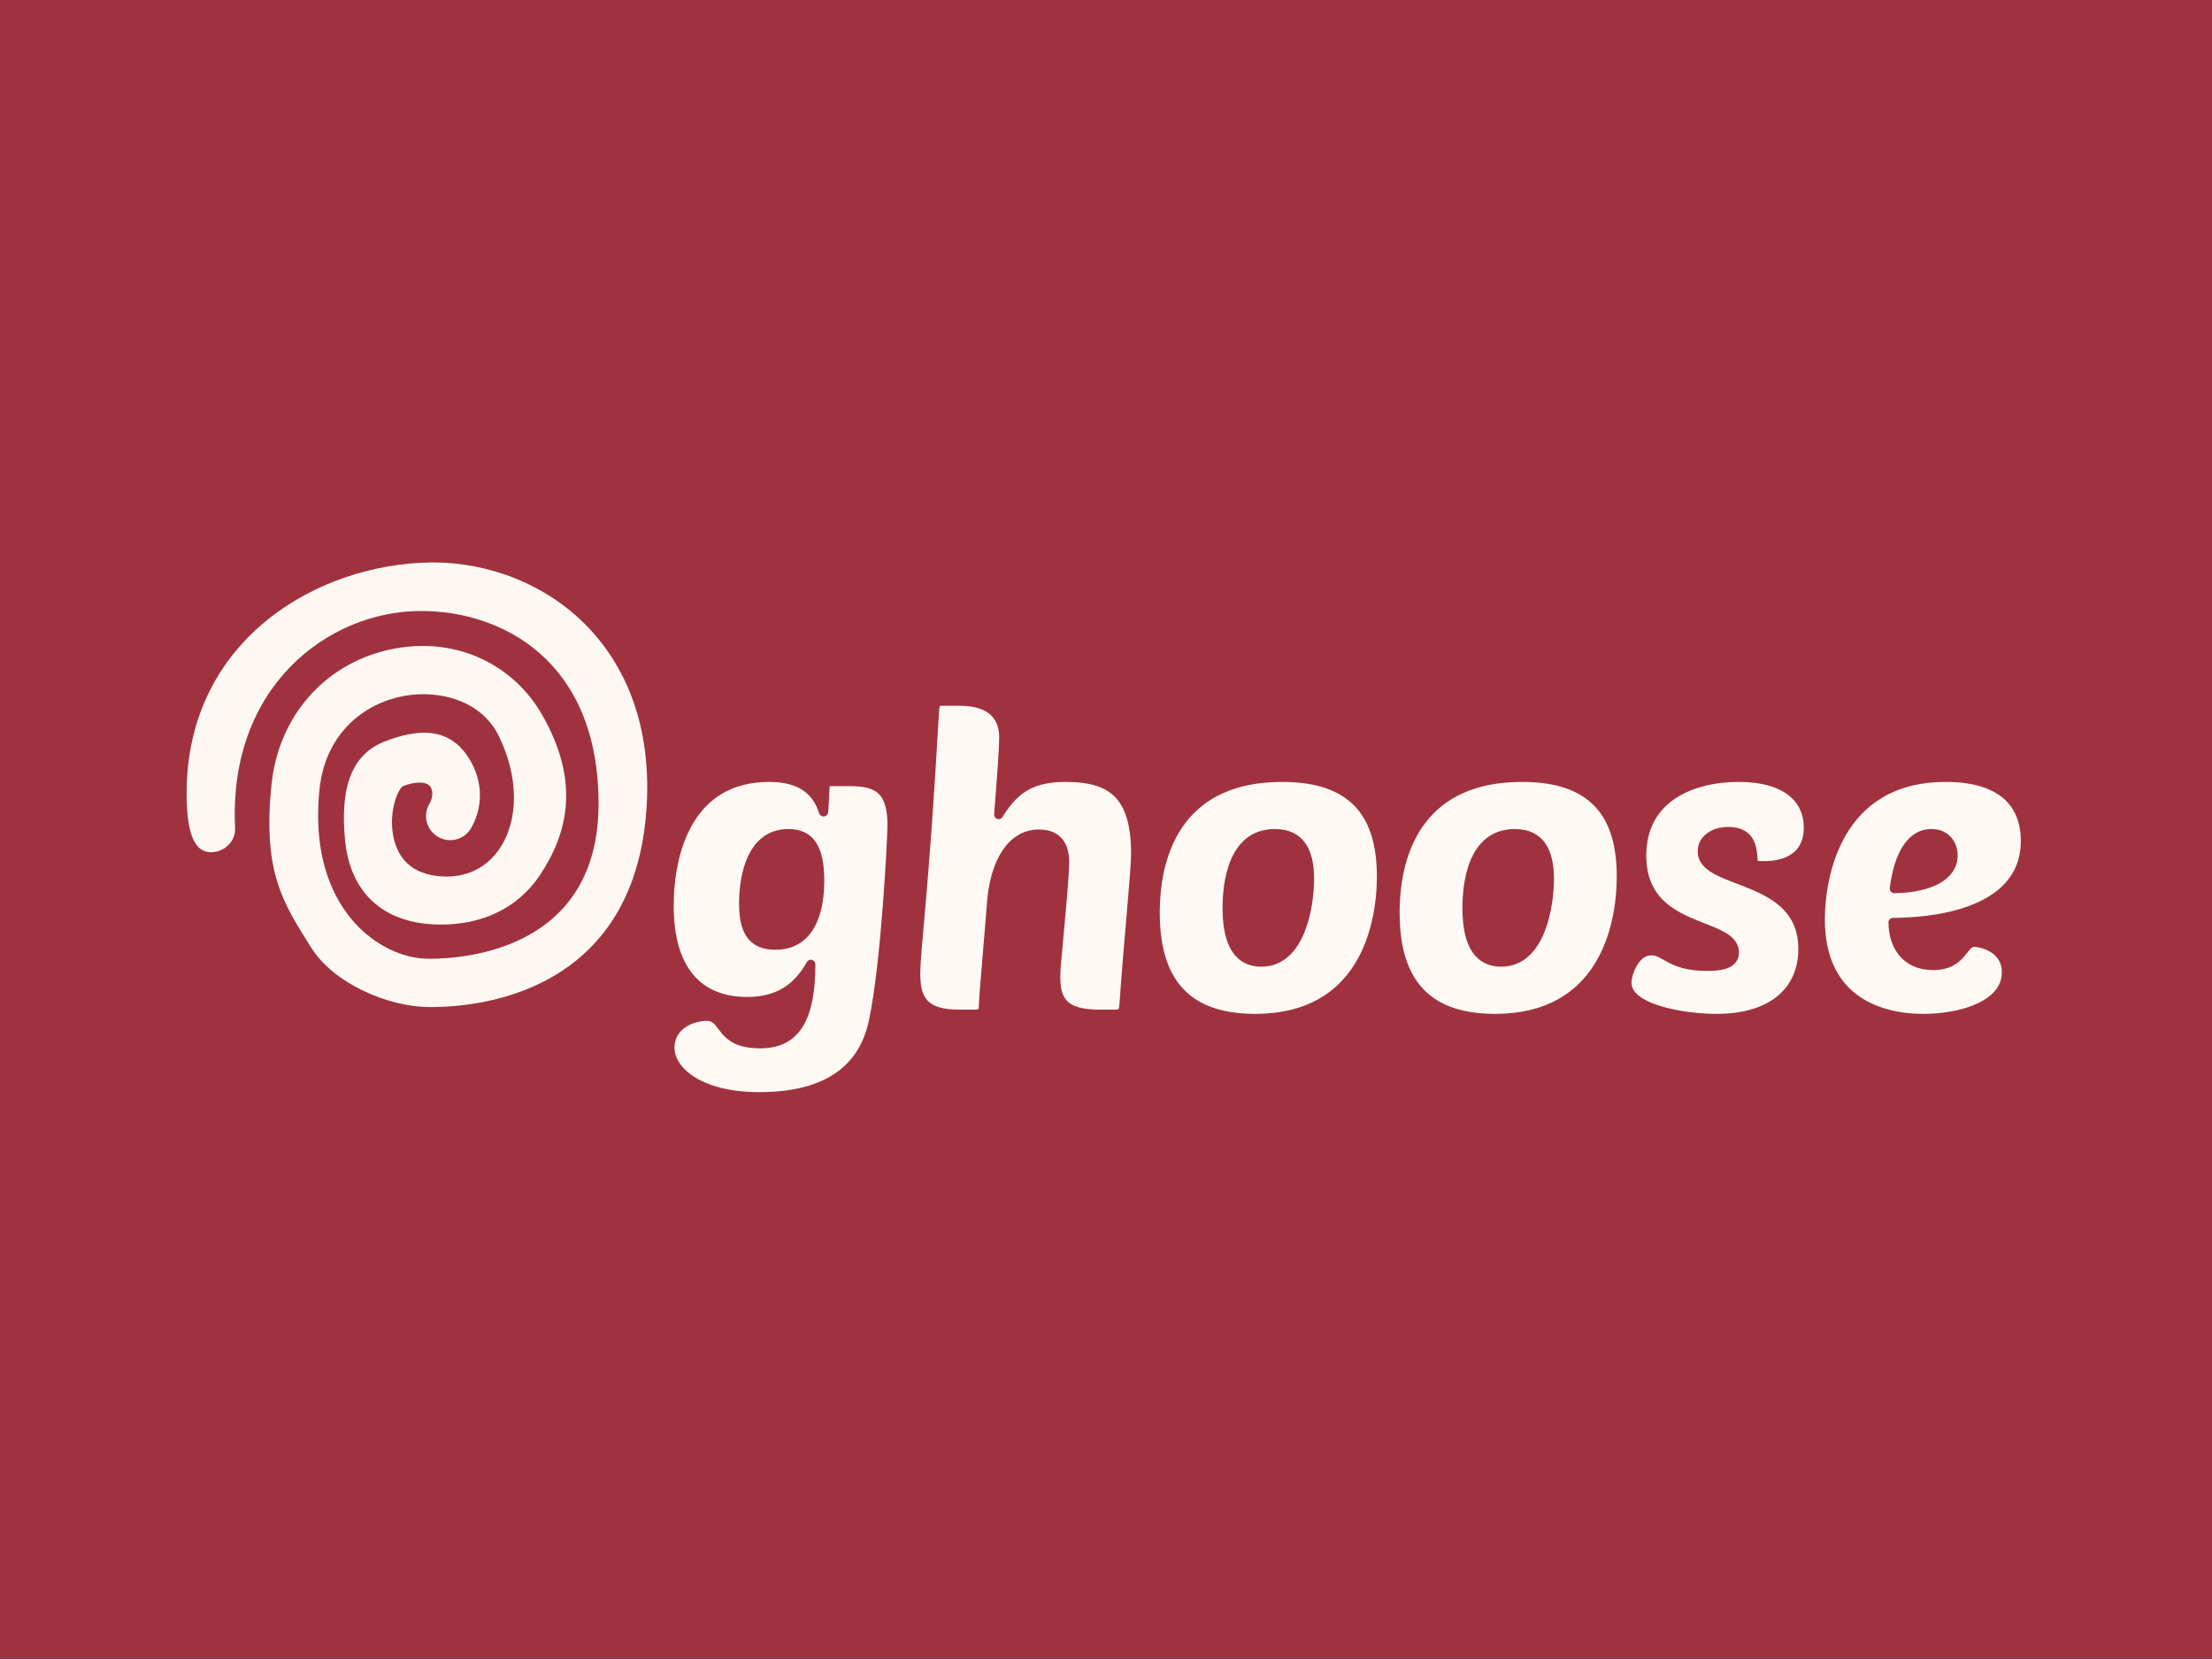
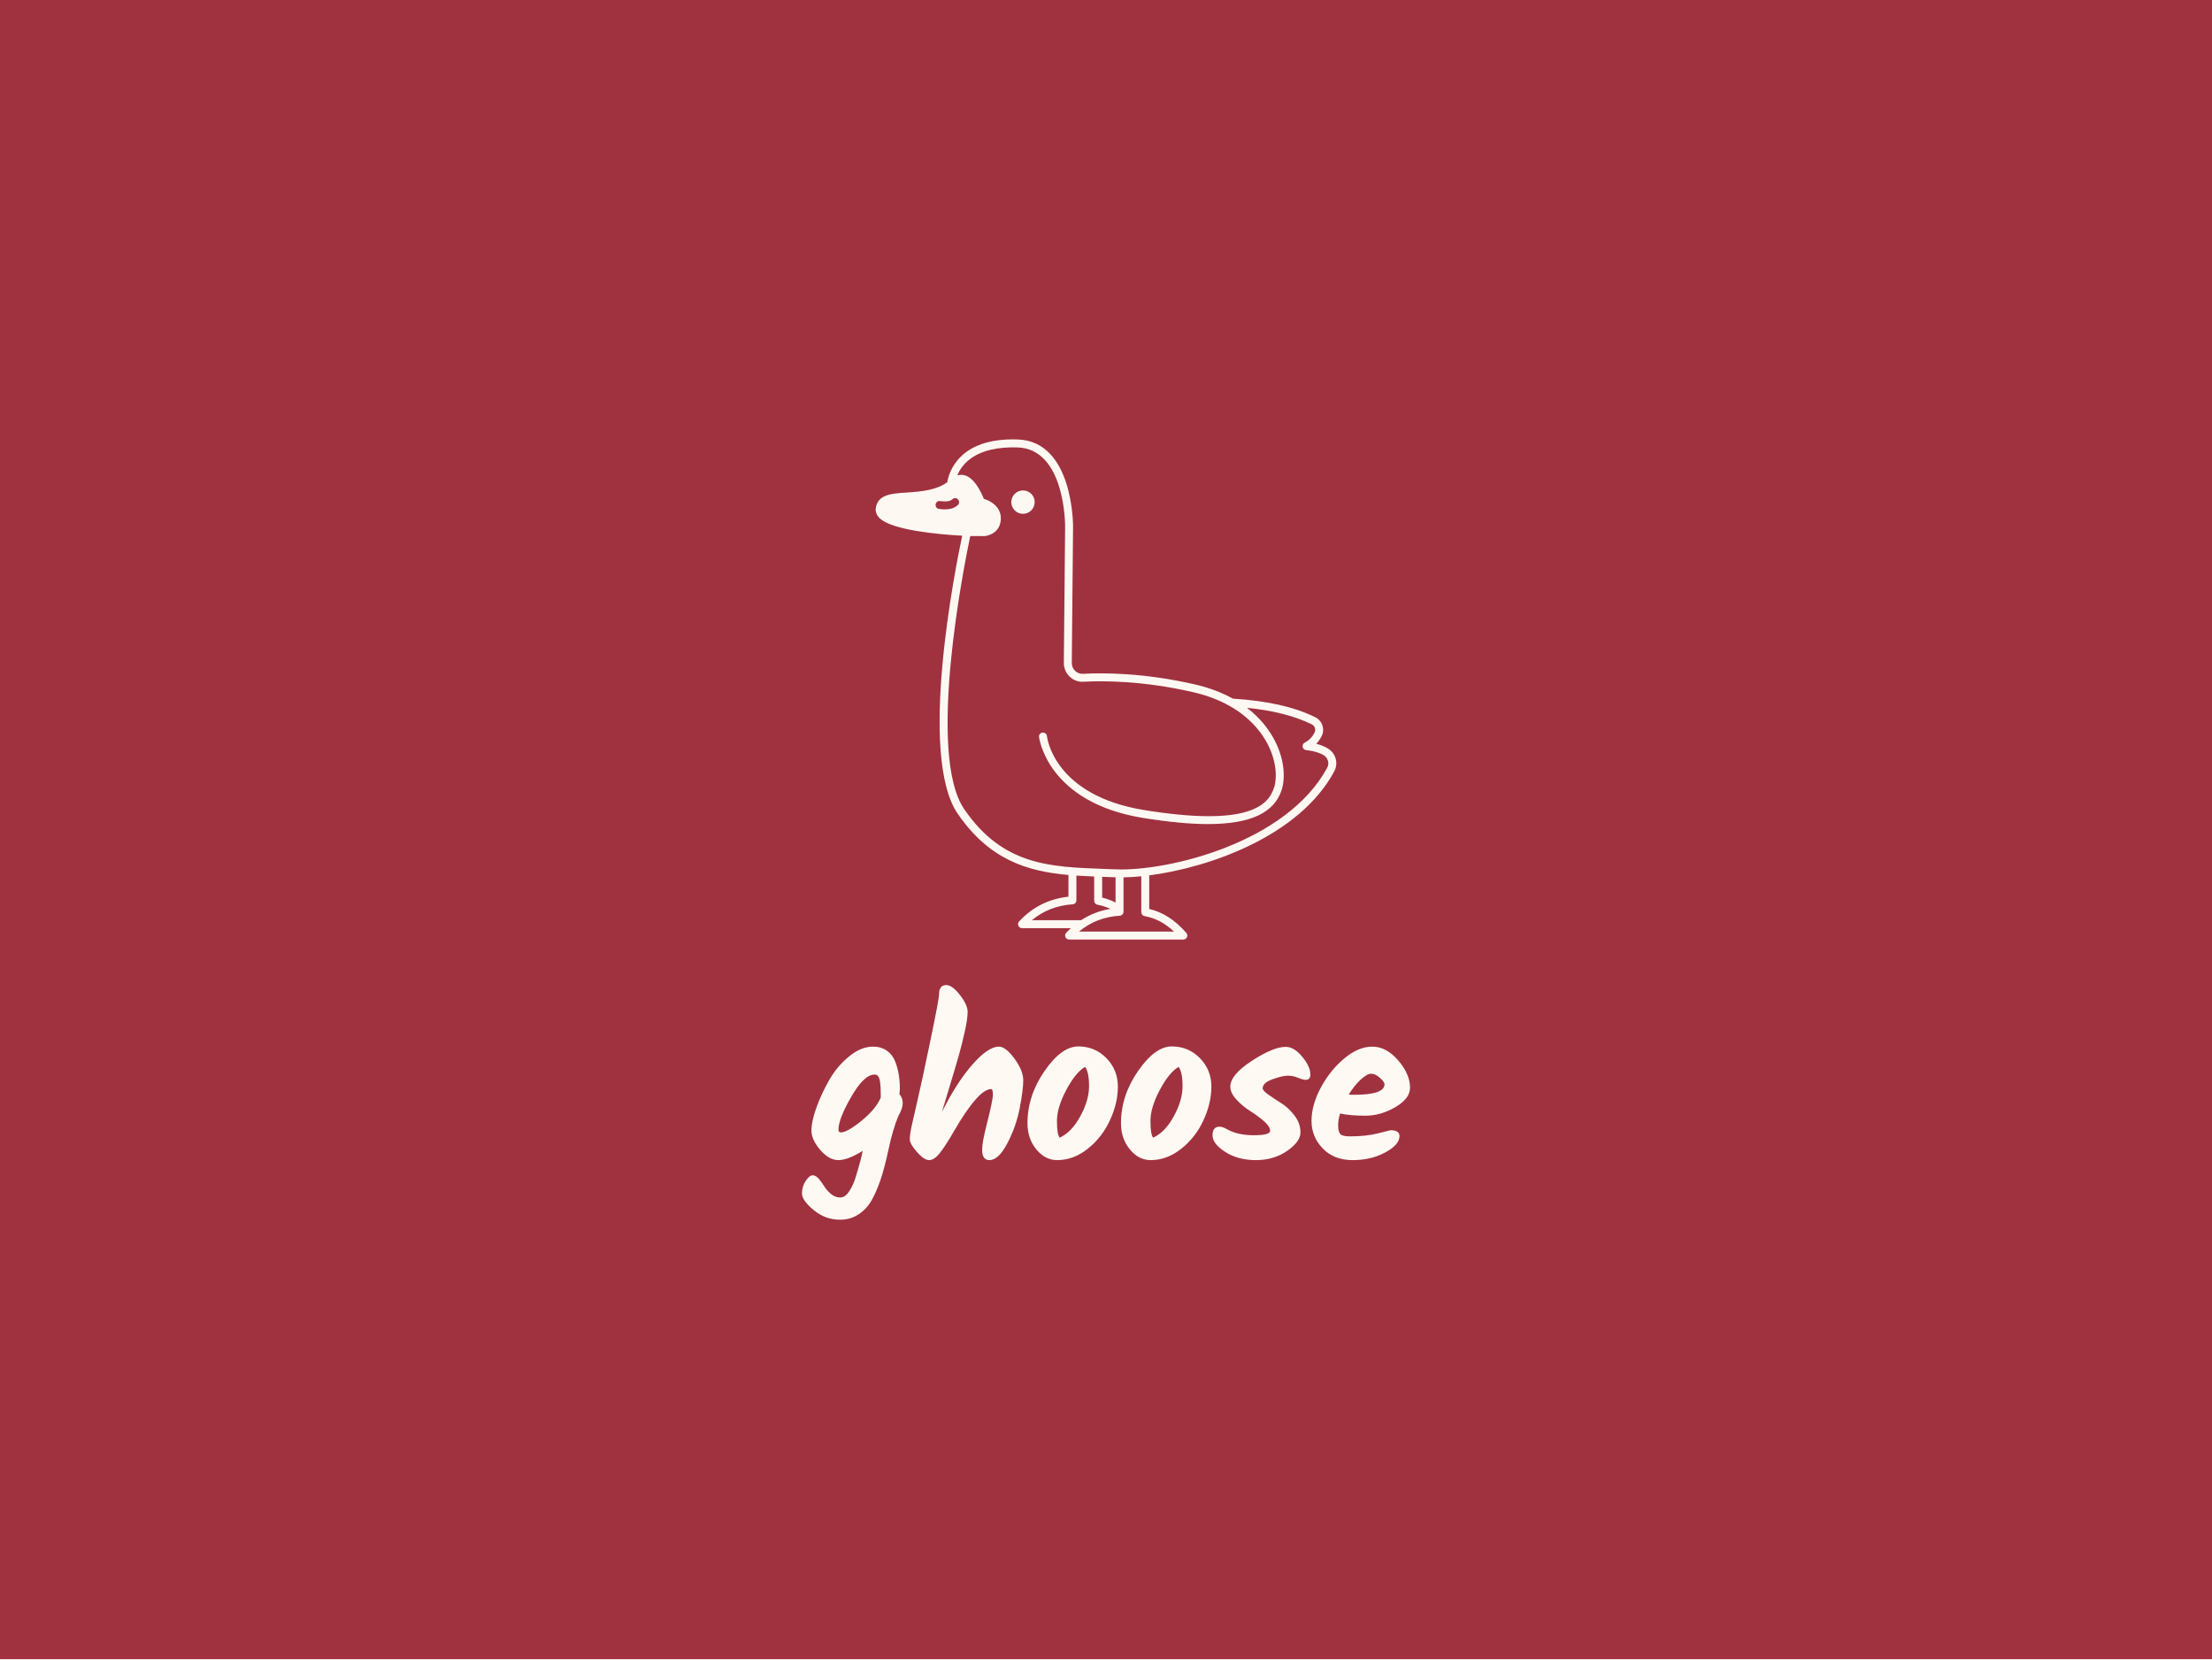
<svg xmlns="http://www.w3.org/2000/svg" version="1.0" width="2400" height="1800">
  <rect x="0" y="0" width="100%" height="100%" fill="#a0323f" fill-opacity="1" />
  <svg version="1.0" x="0" y="0" width="2400" height="1800" viewBox="0 0 340 250" preserveAspectRatio="xMidYMid meet" color-interpolation-filters="sRGB">
    <defs>
      <linearGradient id="92" x1="0%" y1="0%" x2="100%" y2="0%">
        <stop offset="0%" stop-color="#fa71cd" />
        <stop offset="100%" stop-color="#9b59b6" />
      </linearGradient>
      <linearGradient id="93" x1="0%" y1="0%" x2="100%" y2="0%">
        <stop offset="0%" stop-color="#f9d423" />
        <stop offset="100%" stop-color="#f83600" />
      </linearGradient>
      <linearGradient id="94" x1="0%" y1="0%" x2="100%" y2="0%">
        <stop offset="0%" stop-color="#0064d2" />
        <stop offset="100%" stop-color="#1cb0f6" />
      </linearGradient>
      <linearGradient id="95" x1="0%" y1="0%" x2="100%" y2="0%">
        <stop offset="0%" stop-color="#f00978" />
        <stop offset="100%" stop-color="#3f51b1" />
      </linearGradient>
      <linearGradient id="96" x1="0%" y1="0%" x2="100%" y2="0%">
        <stop offset="0%" stop-color="#7873f5" />
        <stop offset="100%" stop-color="#ec77ab" />
      </linearGradient>
      <linearGradient id="97" x1="0%" y1="0%" x2="100%" y2="0%">
        <stop offset="0%" stop-color="#f9d423" />
        <stop offset="100%" stop-color="#e14fad" />
      </linearGradient>
      <linearGradient id="98" x1="0%" y1="0%" x2="100%" y2="0%">
        <stop offset="0%" stop-color="#009efd" />
        <stop offset="100%" stop-color="#2af598" />
      </linearGradient>
      <linearGradient id="99" x1="0%" y1="0%" x2="100%" y2="0%">
        <stop offset="0%" stop-color="#ffcc00" />
        <stop offset="100%" stop-color="#00b140" />
      </linearGradient>
      <linearGradient id="100" x1="0%" y1="0%" x2="100%" y2="0%">
        <stop offset="0%" stop-color="#d51007" />
        <stop offset="100%" stop-color="#ff8177" />
      </linearGradient>
      <linearGradient id="102" x1="0%" y1="0%" x2="100%" y2="0%">
        <stop offset="0%" stop-color="#a2b6df" />
        <stop offset="100%" stop-color="#0c3483" />
      </linearGradient>
      <linearGradient id="103" x1="0%" y1="0%" x2="100%" y2="0%">
        <stop offset="0%" stop-color="#7ac5d8" />
        <stop offset="100%" stop-color="#eea2a2" />
      </linearGradient>
      <linearGradient id="104" x1="0%" y1="0%" x2="100%" y2="0%">
        <stop offset="0%" stop-color="#00ecbc" />
        <stop offset="100%" stop-color="#007adf" />
      </linearGradient>
      <linearGradient id="105" x1="0%" y1="0%" x2="100%" y2="0%">
        <stop offset="0%" stop-color="#b88746" />
        <stop offset="100%" stop-color="#fdf5a6" />
      </linearGradient>
    </defs>
-     <g fill="#fff9f4" class="icon-text-wrapper icon-svg-group iconsvg" transform="translate(28.685,83.9421)">
-       <g class="iconsvg-imagesvg" transform="translate(0,0)">
+     <g fill="#fff9f4" class="icon-text-wrapper icon-svg-group iconsvg" transform="translate(123.2676,65.03242)">
+       <g class="iconsvg-imagesvg" transform="translate(11.3324,0)">
        <g>
-           <rect fill="#fff9f4" fill-opacity="0" stroke-width="2" x="0" y="0" width="70.8" height="68.336" class="image-rect" />
-           <svg filter="url(#colors5751807084)" x="0" y="0" width="70.8" height="68.336" filtersec="colorsf4492480194" class="image-svg-svg primary" style="overflow: visible;">
-             <svg version="1.1" x="0px" y="0px" viewBox="5 6.566 90 86.868" enable-background="new 0 0 100 100" xml:space="preserve">
-               <g d-rs="4" transform="matrix(-1,0,0,1,100.0003,0)">
-                 <path d="M47.633,93.433c-4.917,0.019-40.465,0.022-42.547-39.731C3.385,21.225,27.271,5.48,49.198,6.624  C71.784,7.802,96.137,23.515,94.959,53.76c-0.275,7.064-2.109,9.427-4.714,9.427c-2.604,0-4.842-2.113-4.714-4.713  c1.375-27.692-18.248-42.422-36.333-42.422c-16,0-34.685,9.861-34.685,37.65c0,28.105,25.347,30.301,33.115,30.304  c0.002,0,0.004,0,0.006,0c5.111,0,10.533-2.614,14.507-6.996c3.896-4.297,8.258-12.282,6.915-25.931  c-1.142-11.595-9.303-17.125-16.56-18.433c-6.716-1.212-15.032,0.755-18.508,7.867c-3.867,7.908-3.929,16.315-0.164,21.94  c2.56,3.823,6.586,5.771,11.341,5.458c5.034-0.32,8.159-2.717,9.289-7.121c1.271-4.958-0.604-9.808-1.735-10.527  c-2.405-0.918-4.451-0.928-5.254,0.012c-0.546,0.639-0.744,2,0.113,3.476c1.308,2.25,0.542,5.136-1.709,6.443  c-2.252,1.307-5.136,0.541-6.443-1.71c-2.75-4.735-2.061-10.226,0.866-14.326c3.799-5.324,9.471-5.126,15.901-2.653  c6.391,2.458,8.913,8.72,7.838,19.446c-0.97,9.676-6.977,16.18-18.264,16.367c-8.137,0.135-15.334-2.987-19.774-9.622  c-5.628-8.406-7.825-18.453-0.473-31.326c5.513-9.652,16.39-15.21,28.65-13.003c13.38,2.412,22.906,12.927,24.27,26.789  c1.68,17.086-2.292,22.905-7.741,31.613C66.173,89.001,55.361,93.433,47.633,93.433z" />
+           <rect fill="#fff9f4" fill-opacity="0" stroke-width="2" x="0" y="0" width="70.8" height="76.868" class="image-rect" />
+           <svg filter="url(#colors1705050394)" x="0" y="0" width="70.8" height="76.868" filtersec="colorsf5715452980" class="image-svg-svg primary" style="overflow: visible;">
+             <svg version="1.1" x="0px" y="0px" viewBox="-0 0 116.038 125.984" xml:space="preserve">
+               <g>
+                 <path d="M37.108,12.859c-1.626,0-2.945,1.318-2.945,2.945c0,1.626,1.318,2.945,2.945,2.945s2.945-1.318,2.945-2.945   C40.053,14.177,38.735,12.859,37.108,12.859z" />
+                 <path d="M113.849,77.818c-0.837-0.49-1.772-0.863-2.86-1.135c0.538-0.56,0.992-1.207,1.357-1.939   c0.423-0.848,0.486-1.812,0.179-2.716c-0.309-0.907-0.95-1.637-1.806-2.053c-5.392-2.624-11.994-4.108-20.745-4.67   c-2.621-1.453-5.776-2.712-9.601-3.589c-12.916-2.961-23.16-2.941-28.118-2.662c-0.751,0.045-1.472-0.223-2.019-0.744   c-0.548-0.523-0.846-1.231-0.839-1.991l0.325-34.312c0.003-0.215,0.124-21.49-13.885-21.983   C20.766-0.524,18.392,8.568,18.04,10.762c-0.816,0.637-2.043,1.352-4.417,1.909c-1.992,0.467-4.04,0.6-5.848,0.717   c-3.77,0.244-7.329,0.476-7.756,4.006c-0.084,0.697,0.068,1.733,1.271,2.715c3.28,2.677,13.804,3.795,20.505,4.151   c-1.778,8.375-11.17,55.437-1.118,70.059c8.013,11.658,17.597,14.489,27.885,15.403v5.476c-4.92,0.524-9.101,2.621-12.438,6.242   c-0.269,0.292-0.34,0.716-0.181,1.079s0.519,0.599,0.916,0.599H49.18c-0.408,0.377-0.808,0.77-1.193,1.188   c-0.269,0.292-0.34,0.715-0.181,1.079c0.159,0.363,0.519,0.599,0.916,0.599h28.785c0.392,0,0.748-0.229,0.91-0.586   c0.162-0.356,0.102-0.775-0.156-1.07c-2.831-3.252-5.897-5.234-9.351-6.039v-8.464c15.237-1.979,37.844-9.909,46.614-26.2   C116.631,81.569,115.895,79.018,113.849,77.818z M20.698,16.526c-0.771,0.736-1.85,1.1-3.277,1.1c-0.455,0-0.944-0.037-1.472-0.11   c-0.547-0.076-0.928-0.581-0.852-1.129c0.075-0.547,0.578-0.933,1.129-0.852c1.513,0.212,2.554,0.059,3.089-0.454   c0.401-0.383,1.033-0.366,1.414,0.031C21.111,15.511,21.096,16.144,20.698,16.526z M39.351,121.117   c2.874-2.402,6.32-3.746,10.275-4.004c0.525-0.034,0.935-0.471,0.935-0.998v-6.24c1.483,0.099,2.978,0.17,4.484,0.23v6.133   c0,0.485,0.349,0.9,0.826,0.984c1.136,0.201,2.208,0.554,3.25,1.037c-2.703,0.456-5.167,1.411-7.375,2.859H39.351z M57.046,115.422   v-5.242l3.381,0.127v6.359C59.338,116.119,58.21,115.696,57.046,115.422z M75.161,123.984H51.216   c2.875-2.402,6.321-3.746,10.275-4.004c0.525-0.034,0.935-0.471,0.935-0.998v-8.658c1.375-0.021,2.877-0.11,4.484-0.27v9.05   c0,0.485,0.349,0.9,0.826,0.984C70.428,120.563,72.873,121.843,75.161,123.984z M113.763,82.677   c-10.231,19.007-40.248,26.173-53.333,25.63c-1.014-0.042-2.02-0.078-3.017-0.114c-13.632-0.492-25.404-0.917-35.089-15.007   c-9.604-13.972,0.014-61.802,1.499-68.836l3.641,0.008l0.002,0.009c2.541-0.372,4.059-2.053,4.059-4.495   c0-2.905-2.555-4.396-4.293-4.91c-0.606-1.547-2.492-5.714-5.292-6.005c-0.543-0.056-0.985-0.012-1.371,0.089   c1.18-2.873,4.702-7.364,15.199-7.023c12.06,0.425,11.958,19.764,11.955,19.962l-0.325,34.315   c-0.013,1.301,0.519,2.561,1.458,3.457c0.95,0.907,2.192,1.384,3.511,1.294c4.85-0.27,14.882-0.29,27.56,2.615   c3.731,0.855,6.776,2.089,9.282,3.506c0.006,0.003,0.011,0.007,0.018,0.01c4.725,2.677,7.496,6.019,9.089,8.797   c2.732,4.767,2.823,9.257,2.07,11.653c-1.417,4.514-6.352,10.022-32.729,5.746c-22.576-3.66-24.452-18.028-24.521-18.636   c-0.058-0.548-0.543-0.943-1.101-0.888c-0.549,0.059-0.946,0.551-0.888,1.101c0.018,0.164,2.036,16.481,26.188,20.397   c6.354,1.029,11.8,1.549,16.384,1.549c10.741,0,16.746-2.853,18.573-8.67c0.916-2.915,0.808-7.927-2.243-13.248   c-1.318-2.299-3.365-4.957-6.518-7.369c6.677,0.692,11.94,2.032,16.313,4.16c0.373,0.181,0.652,0.5,0.787,0.897   c0.135,0.395,0.108,0.813-0.074,1.18c-0.567,1.136-1.378,1.964-2.479,2.532c-0.392,0.202-0.604,0.637-0.524,1.07   s0.435,0.764,0.873,0.813c1.878,0.208,3.279,0.613,4.411,1.276C113.932,80.185,114.348,81.591,113.763,82.677z" />
              </g>
            </svg>
          </svg>
          <defs>
-             <filter id="colors5751807084">
+             <filter id="colors1705050394">
              <feColorMatrix type="matrix" values="0 0 0 0 0.996  0 0 0 0 0.973  0 0 0 0 0.953  0 0 0 1 0" class="icon-feColorMatrix " />
            </filter>
-             <filter id="colorsf4492480194">
+             <filter id="colorsf5715452980">
              <feColorMatrix type="matrix" values="0 0 0 0 0.996  0 0 0 0 0.996  0 0 0 0 0.996  0 0 0 1 0" class="icon-fecolormatrix" />
            </filter>
-             <filter id="colorsb71668484">
+             <filter id="colorsb8264887828">
              <feColorMatrix type="matrix" values="0 0 0 0 0  0 0 0 0 0  0 0 0 0 0  0 0 0 1 0" class="icon-fecolormatrix" />
            </filter>
          </defs>
        </g>
      </g>
-       <g transform="translate(74.17,21.33581)">
-         <g fill-rule="" stroke="#fff9f4" class="tp-name iconsvg-namesvg">
-           <g transform="scale(1)">
+       <g transform="translate(0,83.86796)">
+         <g fill-rule="" class="tp-name iconsvg-namesvg">
+           <g transform="scale(0.52)">
            <g>
-               <path d="M23.92-7.67C23.92 0.13 21.91 4.55 16.19 4.55 9.62 4.55 10.92 0.33 7.93 0.33 5.46 0.33 2.27 1.82 2.27 5.13 2.27 8.78 6.89 12.68 15.99 12.68 28.14 12.68 32.3 6.96 33.54 1.1 35.43-7.74 36.4-26.85 36.4-29.05 36.4-34.26 34.45-35.75 29.96-35.75L26.98-35.75C26.46-35.75 26.2-35.62 26.13-35.1 26.07-34.58 25.94-30.94 25.87-31.07 24.96-34.06 22.69-36.4 17.55-36.4 5.13-36.4 2.15-24.96 2.15-16.64 2.15-6.44 6.96-1.95 14.11-1.95 18.72-1.95 21.78-3.83 23.92-7.67ZM18.46-10.6C14.95-10.6 13.59-12.74 13.59-17.03 13.59-19.63 14.11-27.76 20.48-27.76 23.66-27.76 25.29-25.74 25.29-20.54 25.29-17.29 24.64-10.6 18.46-10.6ZM61.7-8.06C61.63-7.35 61.57-6.57 61.57-5.72 61.57-2.08 62.8 0 68.27 0L70.34 0C71.84 0 71.97-0.13 72.1-2.02 72.62-9.88 73.85-21.91 73.85-24.64 73.85-33.48 70.41-36.4 63.13-36.4 58.32-36.4 55.39-34.97 52.8-30.68 53.25-36.4 53.58-40.95 53.58-42.51 53.58-45.44 52.02-48.1 46.81-48.1L44.28-48.1C43.7-48.1 43.44-48.1 43.24-47.91 43.05-47.71 42.98-47.26 42.91-46.22 41.35-18.46 40.05-10.08 40.05-6.17 40.05-2.21 41.35 0 46.69 0L49.02 0C50.13 0 50.45-0.26 50.45-1.3 50.45-2.47 51.43-13.39 51.69-16.96 52.14-23.4 54.81-27.69 58.97-27.69 62.09-27.69 62.94-25.61 62.94-23.34 62.94-21.19 62.22-13.78 61.7-8.06ZM92.2 0.65C108.51 0.65 111.63-13 111.63-21.19 111.63-30.81 107.28-36.4 96.36-36.4 81.47-36.4 76.86-26.07 76.86-15.6 76.86-6.57 80.3 0.65 92.2 0.65ZM95.25-27.76C99.09-27.76 100.58-25.09 100.58-20.8 100.58-16.77 99.28-8 93.17-8 89.79-8 87.91-10.6 87.91-16.32 87.91-20.02 88.69-27.76 95.25-27.76ZM129.07 0.65C145.38 0.65 148.5-13 148.5-21.19 148.5-30.81 144.15-36.4 133.23-36.4 118.34-36.4 113.73-26.07 113.73-15.6 113.73-6.57 117.17 0.65 129.07 0.65ZM132.13-27.76C135.96-27.76 137.45-25.09 137.45-20.8 137.45-16.77 136.16-8 130.04-8 126.66-8 124.78-10.6 124.78-16.32 124.78-20.02 125.56-27.76 132.13-27.76ZM166.53-36.4C159.38-36.4 151.64-33.28 151.64-24.38 151.64-12.29 165.88-14.43 165.88-9.49 165.88-7.67 163.86-7.35 161.72-7.35 156-7.35 155.28-9.75 153.13-9.75 150.6-9.75 149.37-6.31 149.37-4.81 149.37-0.72 158.27 0.65 163.15 0.65 171.92 0.65 176.41-3.77 176.41-10.01 176.41-21.64 160.94-19.63 160.94-25.03 160.94-26.78 162.56-28.08 164.97-28.08 168.54-28.08 168.67-25.29 168.74-23.73 168.74-23.01 169.06-22.82 170.3-22.82 174.78-22.82 177.25-24.89 177.25-28.67 177.25-33.15 173.81-36.4 166.53-36.4ZM194.95 0.65C200.73 0.65 207.69-1.36 207.69-6.44 207.69-10.34 203.59-11.05 202.75-11.05 200.93-11.05 200.99-7.48 196.44-7.48 192.02-7.48 190.27-10.79 190.27-14.11 194.49-14.11 210.61-14.76 210.61-26.65 210.61-31.98 207.43-36.4 198.39-36.4 181.62-36.4 179.09-21.13 179.09-14.56 179.09-2.73 187.41 0.65 194.95 0.65ZM196.18-27.76C198.39-27.76 199.5-26.13 199.5-24.38 199.5-21.19 195.79-19.37 190.46-19.3 190.92-23.01 192.35-27.76 196.18-27.76Z" transform="translate(-2.15, 48.1)" stroke-width="1.4" stroke-linejoin="round" mask="url(#yIRkdmtMuXBZJ-SFYeKnM)" />
+               <path d="M27.3-20.28L27.3-20.28Q28.28-19.18 28.28-17.62 28.28-16.05 26.98-13.78L26.98-13.78Q25.35-9.88 24.12-4.09 22.88 1.69 21.68 5.17 20.48 8.64 19.08 11.12 17.68 13.59 15.28 15.21 12.87 16.84 9.75 16.84L9.75 16.84Q5.4 16.84 1.95 13.97-1.5 11.12-1.5 9.07-1.5 7.02-0.39 5.36 0.72 3.71 1.66 3.71 2.6 3.71 3.48 4.75 4.36 5.79 5.1 6.99 5.85 8.19 7.08 9.23 8.32 10.27 9.81 10.27 11.31 10.27 12.54 8.32 13.78 6.37 14.43 4.09L14.43 4.09Q16.05-1.24 16.45-3.51L16.45-3.51Q12.03-0.78 9.26-0.78 6.5-0.78 3.9-3.8 1.3-6.83 1.3-9.52 1.3-12.22 2.76-16.28 4.23-20.35 6.53-24.41 8.84-28.47 12.38-31.39 15.93-34.32 19.5-34.32L19.5-34.32Q21.91-34.32 23.6-33.12 25.29-31.92 26.07-29.9L26.07-29.9Q27.43-26.39 27.43-21.97L27.43-21.97Q27.43-21.32 27.3-20.28ZM9.29-9.81L9.29-9.81Q9.29-8.97 10.01-8.97L10.01-8.97Q11.89-8.97 16.12-12.42 20.35-15.86 21.78-19.24L21.78-19.24 21.78-20.48Q21.78-24.7 21-25.61L21-25.61Q20.61-26.07 19.96-26.07L19.96-26.07Q16.84-26.07 13.07-19.5 9.29-12.94 9.29-9.81ZM39.02-49.79L39.02-49.79Q39.02-52.52 41.16-52.52L41.16-52.52Q42.91-52.52 45.19-49.59 47.47-46.67 47.47-44.59 47.47-42.51 46.62-38.74 45.78-34.97 44.9-31.85 44.02-28.73 42.27-22.98 40.51-17.23 39.86-14.95L39.86-14.95Q44.09-23.53 48.8-28.93 53.51-34.32 56.7-34.32L56.7-34.32Q58.71-34.32 61.31-30.78 63.91-27.23 63.91-24.41 63.91-21.58 62.87-16.19 61.83-10.79 59.23-5.79 56.63-0.78 53.9-0.78L53.9-0.78Q51.76-0.78 51.76-3.83L51.76-3.83Q51.76-6.04 53.05-11.05L53.05-11.05Q54.94-18.53 54.94-20.15 54.94-21.78 54.42-21.78L54.42-21.78Q50.65-21.78 43.37-9.23L43.37-9.23Q40.9-4.94 39.24-2.86 37.59-0.78 36.09-0.78 34.59-0.78 32.48-3.19 30.37-5.59 30.37-6.92 30.37-8.26 30.92-10.86 31.48-13.46 32.61-18.27 33.75-23.07 36.38-35.72 39.02-48.36 39.02-49.79ZM74.65-7.41Q78.16-8.97 80.76-13.71 83.36-18.46 83.36-22.62 83.36-26.78 82.19-28.34L82.19-28.34Q79.39-26.71 76.63-21.52 73.87-16.32 73.87-12.38 73.87-8.45 74.65-7.41L74.65-7.41ZM65.16-11.7Q65.16-19.82 70.2-27.11 75.23-34.38 80.17-34.38 85.11-34.38 88.5-30.91 91.88-27.43 91.88-22.52 91.88-17.62 89.53-12.54 87.19-7.48 82.97-4.13 78.75-0.78 73.94-0.78L73.94-0.78Q70.36-0.78 67.76-3.97 65.16-7.15 65.16-11.7L65.16-11.7ZM102.29-7.41Q105.8-8.97 108.4-13.71 111-18.46 111-22.62 111-26.78 109.83-28.34L109.83-28.34Q107.03-26.71 104.27-21.52 101.51-16.32 101.51-12.38 101.51-8.45 102.29-7.41L102.29-7.41ZM92.8-11.7Q92.8-19.82 97.84-27.11 102.88-34.38 107.81-34.38 112.75-34.38 116.14-30.91 119.52-27.43 119.52-22.52 119.52-17.62 117.17-12.54 114.84-7.48 110.61-4.13 106.39-0.78 101.58-0.78L101.58-0.78Q98-0.78 95.4-3.97 92.8-7.15 92.8-11.7L92.8-11.7ZM141.5-34.26L141.5-34.26Q143.97-34.26 146.38-31.33 148.78-28.41 148.78-26.07L148.78-26.07Q148.78-24.51 147.41-24.51L147.41-24.51Q146.63-24.51 145.14-25.12 143.65-25.74 142.12-25.74 140.59-25.74 137.63-24.7 134.68-23.66 134.68-21.97L134.68-21.97Q134.68-21.32 136.43-20.09 138.19-18.85 140.26-17.55 142.34-16.25 144.1-13.94 145.85-11.63 145.85-8.94 145.85-6.24 141.92-3.51 137.99-0.78 132.69-0.78 127.39-0.78 123.63-3.19 119.86-5.59 119.86-8.13 119.86-10.66 121.94-10.66L121.94-10.66Q122.78-10.66 123.95-10.01L123.95-10.01Q127.2-8.13 132.04-8.13 136.88-8.13 136.88-9.43 136.88-10.72 135.03-12.32 133.18-13.91 131-15.28 128.82-16.64 126.97-18.62 125.12-20.61 125.12-22.49L125.12-22.49Q125.12-26 131.49-30.13 137.86-34.26 141.5-34.26ZM178.24-22.16Q178.24-18.98 173.92-16.45 169.59-13.91 165.05-13.91 160.5-13.91 157.57-14.56L157.57-14.56Q156.99-12.8 156.99-11.05 156.99-9.29 157.57-8.55 158.16-7.8 160.5-7.8L160.5-7.8Q165.37-7.8 168.85-8.71 172.33-9.62 172.46-9.62L172.46-9.62Q175.12-9.62 175.12-7.87L175.12-7.87Q175.12-5.33 170.93-3.06 166.74-0.78 161.24-0.78 155.75-0.78 152.44-4.23 149.12-7.67 149.12-12.38 149.12-17.09 151.88-22.23 154.65-27.37 158.81-30.84 162.97-34.32 167.09-34.32 171.22-34.32 174.73-30.26 178.24-26.2 178.24-22.16L178.24-22.16ZM170.7-23.21Q170.7-23.86 169.34-25.09 167.97-26.32 166.77-26.32 165.56-26.32 163.68-24.6 161.8-22.88 160.11-20.15L160.11-20.15Q160.69-20.09 161.8-20.09L161.8-20.09Q170.7-20.09 170.7-23.21L170.7-23.21Z" transform="translate(1.5, 52.52)" />
            </g>
          </g>
        </g>
      </g>
    </g>
-     <mask id="yIRkdmtMuXBZJ-SFYeKnM">
-       <path d="M23.92-7.67C23.92 0.13 21.91 4.55 16.19 4.55 9.62 4.55 10.92 0.33 7.93 0.33 5.46 0.33 2.27 1.82 2.27 5.13 2.27 8.78 6.89 12.68 15.99 12.68 28.14 12.68 32.3 6.96 33.54 1.1 35.43-7.74 36.4-26.85 36.4-29.05 36.4-34.26 34.45-35.75 29.96-35.75L26.98-35.75C26.46-35.75 26.2-35.62 26.13-35.1 26.07-34.58 25.94-30.94 25.87-31.07 24.96-34.06 22.69-36.4 17.55-36.4 5.13-36.4 2.15-24.96 2.15-16.64 2.15-6.44 6.96-1.95 14.11-1.95 18.72-1.95 21.78-3.83 23.92-7.67ZM18.46-10.6C14.95-10.6 13.59-12.74 13.59-17.03 13.59-19.63 14.11-27.76 20.48-27.76 23.66-27.76 25.29-25.74 25.29-20.54 25.29-17.29 24.64-10.6 18.46-10.6ZM61.7-8.06C61.63-7.35 61.57-6.57 61.57-5.72 61.57-2.08 62.8 0 68.27 0L70.34 0C71.84 0 71.97-0.13 72.1-2.02 72.62-9.88 73.85-21.91 73.85-24.64 73.85-33.48 70.41-36.4 63.13-36.4 58.32-36.4 55.39-34.97 52.8-30.68 53.25-36.4 53.58-40.95 53.58-42.51 53.58-45.44 52.02-48.1 46.81-48.1L44.28-48.1C43.7-48.1 43.44-48.1 43.24-47.91 43.05-47.71 42.98-47.26 42.91-46.22 41.35-18.46 40.05-10.08 40.05-6.17 40.05-2.21 41.35 0 46.69 0L49.02 0C50.13 0 50.45-0.26 50.45-1.3 50.45-2.47 51.43-13.39 51.69-16.96 52.14-23.4 54.81-27.69 58.97-27.69 62.09-27.69 62.94-25.61 62.94-23.34 62.94-21.19 62.22-13.78 61.7-8.06ZM92.2 0.65C108.51 0.65 111.63-13 111.63-21.19 111.63-30.81 107.28-36.4 96.36-36.4 81.47-36.4 76.86-26.07 76.86-15.6 76.86-6.57 80.3 0.65 92.2 0.65ZM95.25-27.76C99.09-27.76 100.58-25.09 100.58-20.8 100.58-16.77 99.28-8 93.17-8 89.79-8 87.91-10.6 87.91-16.32 87.91-20.02 88.69-27.76 95.25-27.76ZM129.07 0.65C145.38 0.65 148.5-13 148.5-21.19 148.5-30.81 144.15-36.4 133.23-36.4 118.34-36.4 113.73-26.07 113.73-15.6 113.73-6.57 117.17 0.65 129.07 0.65ZM132.13-27.76C135.96-27.76 137.45-25.09 137.45-20.8 137.45-16.77 136.16-8 130.04-8 126.66-8 124.78-10.6 124.78-16.32 124.78-20.02 125.56-27.76 132.13-27.76ZM166.53-36.4C159.38-36.4 151.64-33.28 151.64-24.38 151.64-12.29 165.88-14.43 165.88-9.49 165.88-7.67 163.86-7.35 161.72-7.35 156-7.35 155.28-9.75 153.13-9.75 150.6-9.75 149.37-6.31 149.37-4.81 149.37-0.72 158.27 0.65 163.15 0.65 171.92 0.65 176.41-3.77 176.41-10.01 176.41-21.64 160.94-19.63 160.94-25.03 160.94-26.78 162.56-28.08 164.97-28.08 168.54-28.08 168.67-25.29 168.74-23.73 168.74-23.01 169.06-22.82 170.3-22.82 174.78-22.82 177.25-24.89 177.25-28.67 177.25-33.15 173.81-36.4 166.53-36.4ZM194.95 0.65C200.73 0.65 207.69-1.36 207.69-6.44 207.69-10.34 203.59-11.05 202.75-11.05 200.93-11.05 200.99-7.48 196.44-7.48 192.02-7.48 190.27-10.79 190.27-14.11 194.49-14.11 210.61-14.76 210.61-26.65 210.61-31.98 207.43-36.4 198.39-36.4 181.62-36.4 179.09-21.13 179.09-14.56 179.09-2.73 187.41 0.65 194.95 0.65ZM196.18-27.76C198.39-27.76 199.5-26.13 199.5-24.38 199.5-21.19 195.79-19.37 190.46-19.3 190.92-23.01 192.35-27.76 196.18-27.76Z" stroke-width="1.4" stroke-linejoin="round" stroke="#000" fill="#fff" />
-     </mask>
    <defs v-gra="od" />
  </svg>
</svg>
